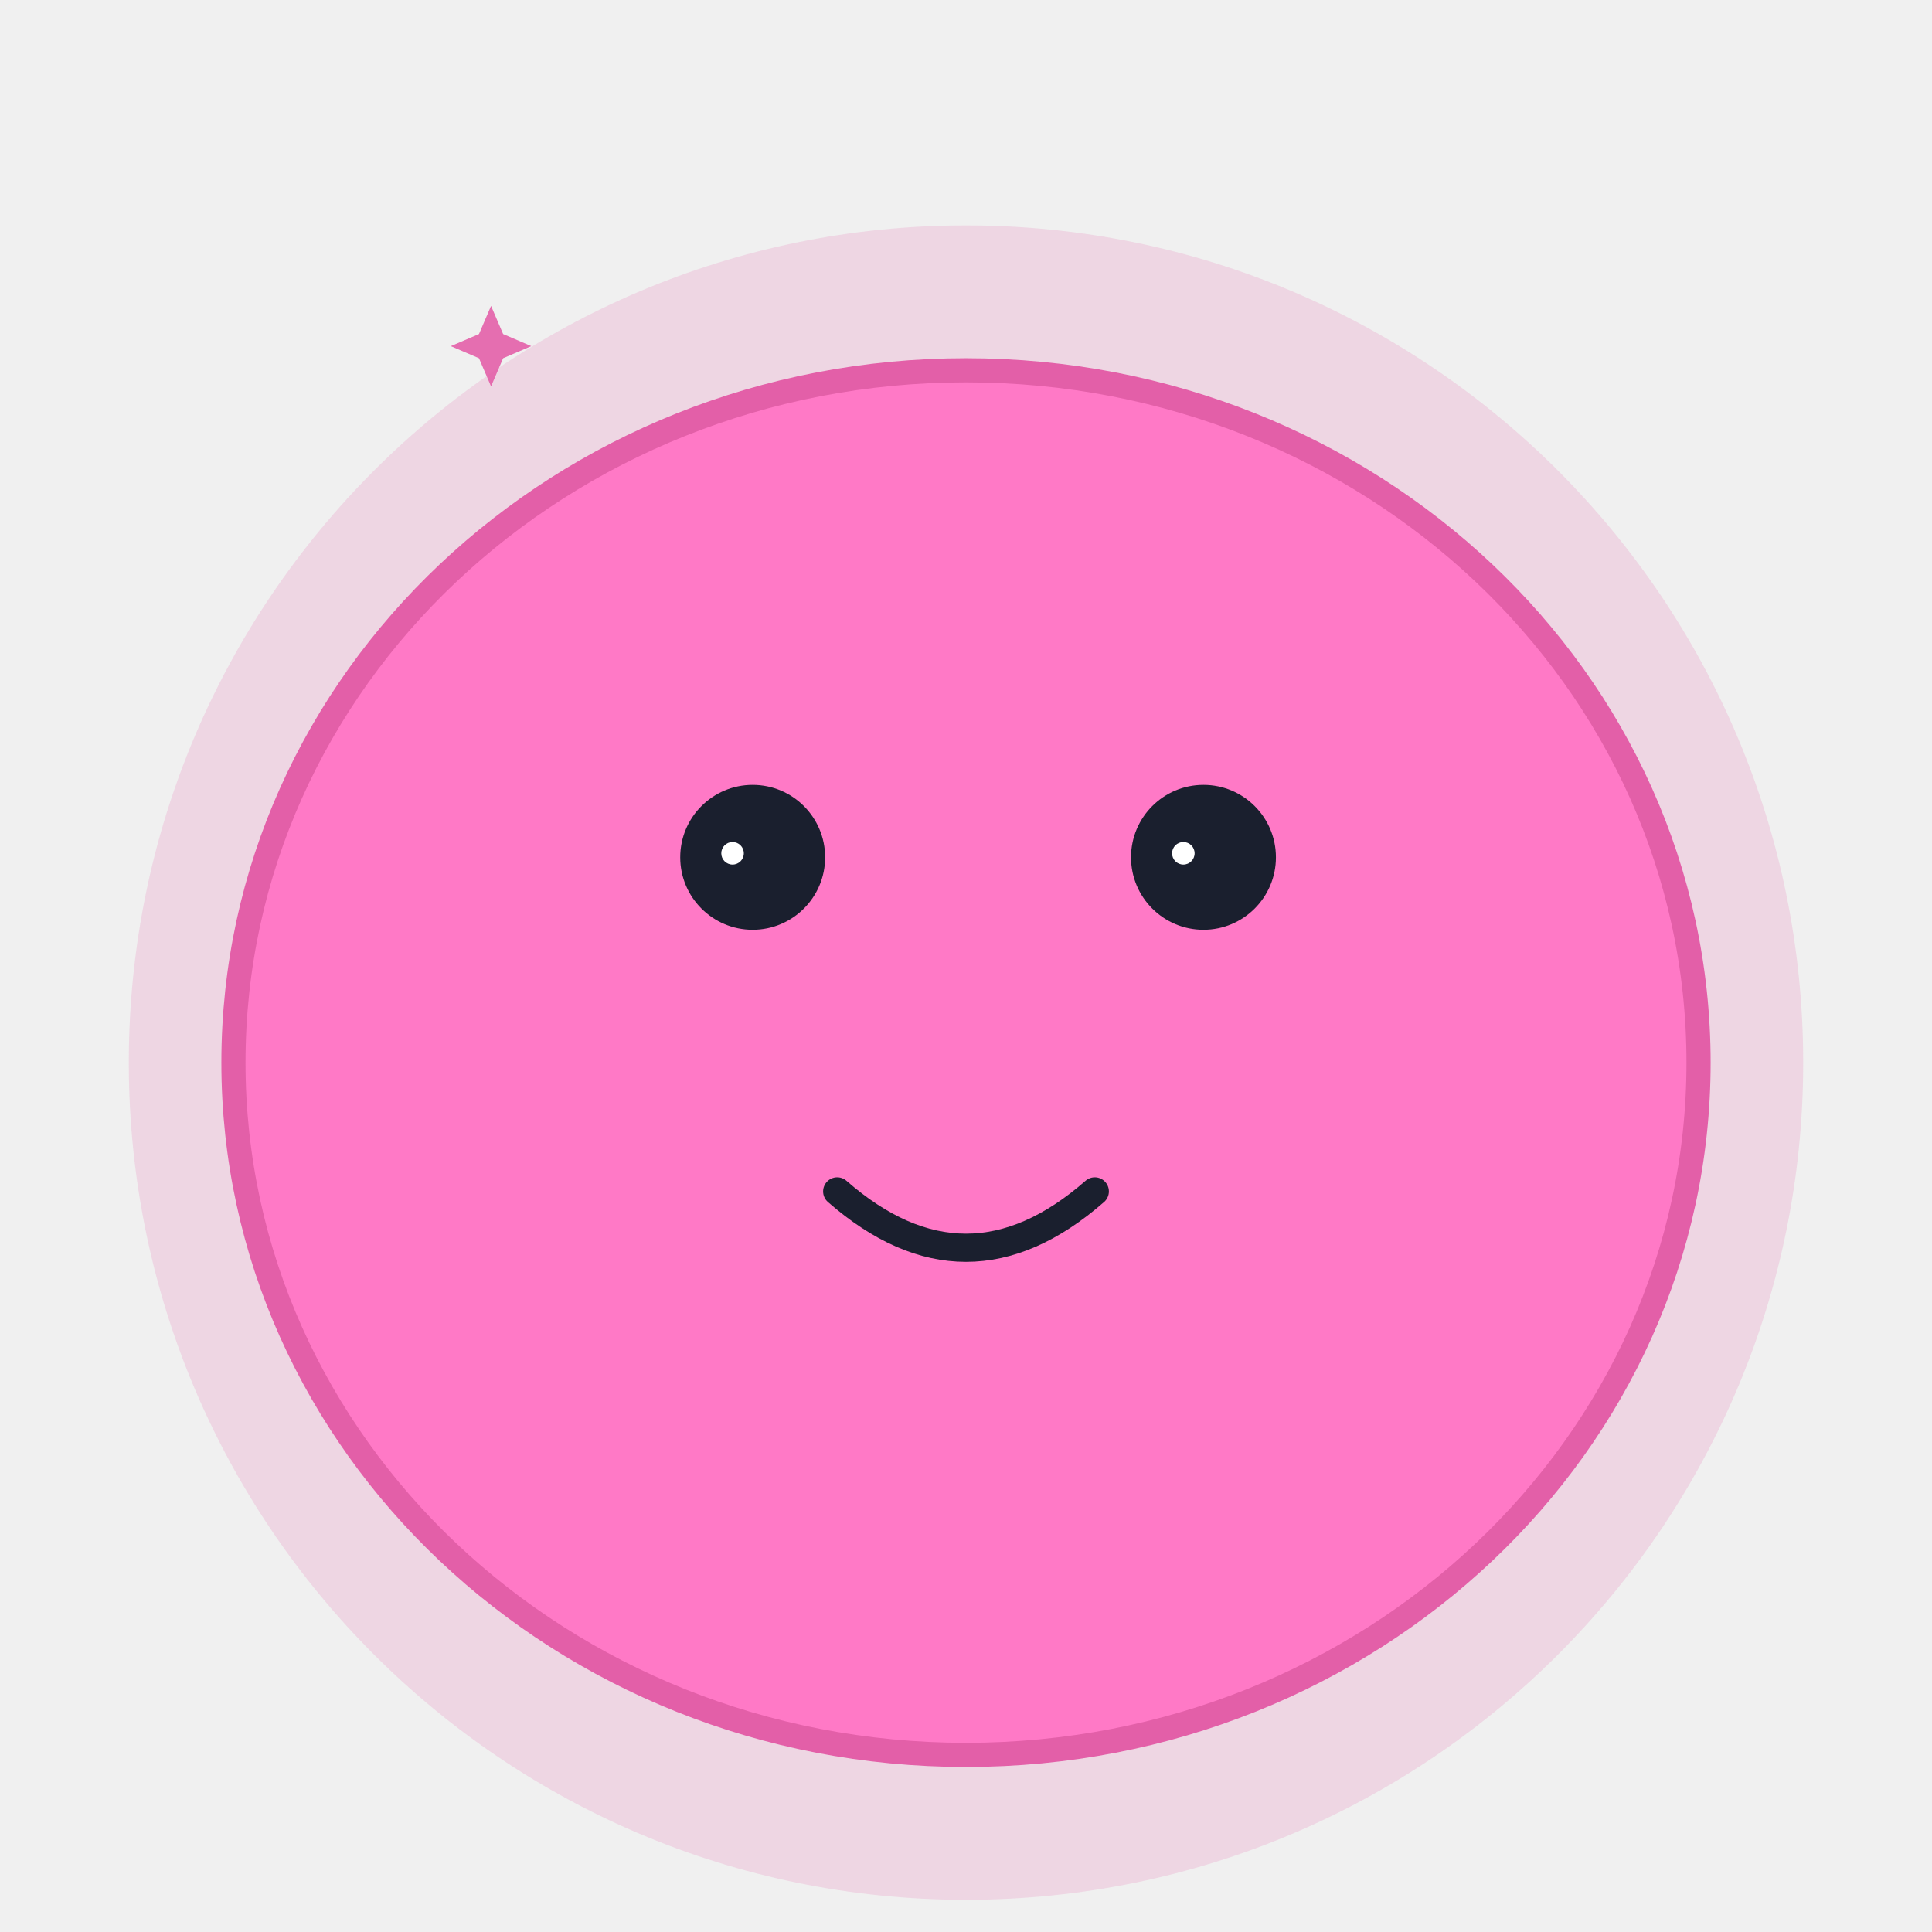
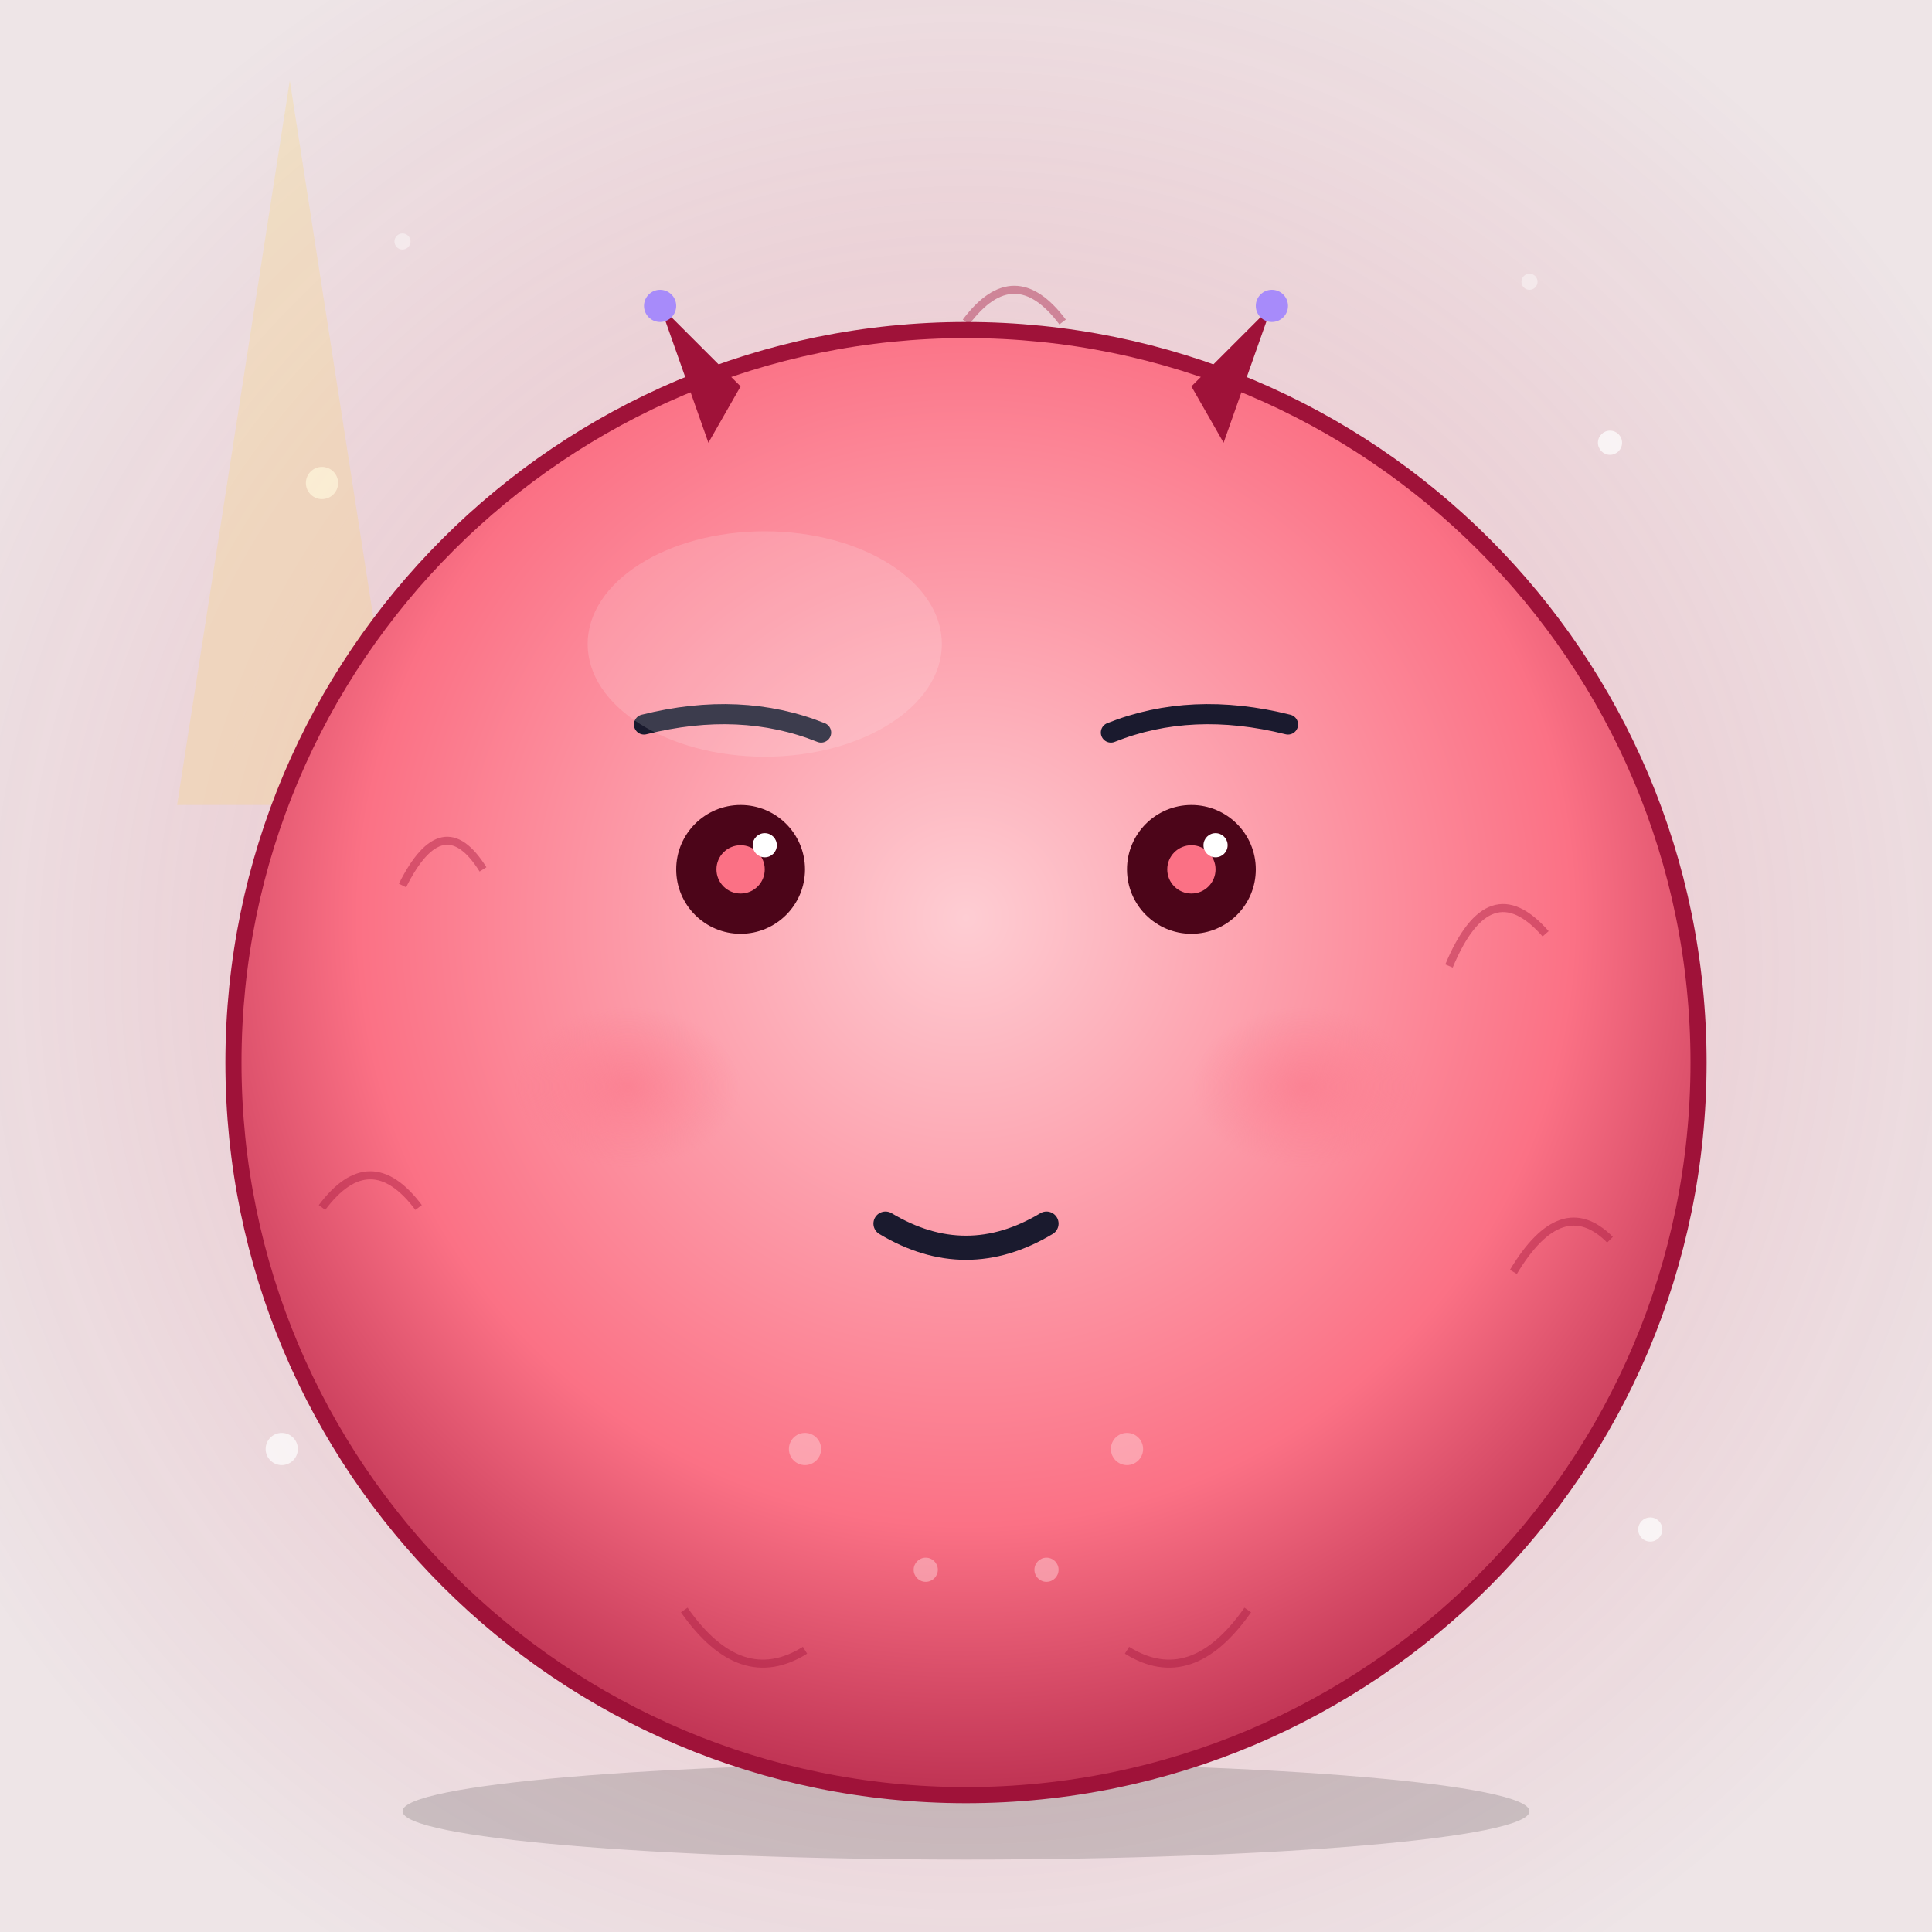
- <svg xmlns="http://www.w3.org/2000/svg" viewBox="0 0 240 240" width="240" height="240" role="img" aria-label="moki the Lumming (curious)">
-   <circle cx="120" cy="132" r="104" fill="#e35fa8" opacity="0.18" />
-   <ellipse cx="120" cy="132" rx="91" ry="86" fill="#ff79c6" stroke="#e35fa8" stroke-width="3" />
-   <g transform="translate(61,43)" fill="#e35fa8" opacity="0.9">
-     <path d="M0,-5 L1.5,-1.5 L5,0 L1.5,1.5 L0,5 L-1.5,1.5 L-5,0 L-1.5,-1.5 Z" />
+ <svg xmlns="http://www.w3.org/2000/svg" viewBox="0 0 240 240" width="240" height="240" role="img" aria-label="Moki the Lumming (curious)">
+   <defs>
+     <radialGradient id="bg-moki-curious" cx="50%" cy="50%" r="60%">
+       <stop offset="0%" stop-color="#fb7185" stop-opacity="0.33" />
+       <stop offset="100%" stop-color="#be123c" stop-opacity="0.05" />
+     </radialGradient>
+     <radialGradient id="fur-moki-curious" cx="50%" cy="40%" r="70%">
+       <stop offset="0%" stop-color="#fecdd3" />
+       <stop offset="60%" stop-color="#fb7185" />
+       <stop offset="100%" stop-color="#9f1239" />
+     </radialGradient>
+     <radialGradient id="cheek-moki-curious" cx="50%" cy="50%" r="50%">
+       <stop offset="0%" stop-color="#fb7185" stop-opacity="0.5" />
+       <stop offset="100%" stop-color="#fb7185" stop-opacity="0" />
+     </radialGradient>
+   </defs>
+   <rect width="240" height="240" fill="url(#bg-moki-curious)" />
+   <g opacity="0.7">
+     <circle cx="40" cy="60" r="2" fill="#fff" />
+     <circle cx="200" cy="55" r="1.5" fill="#fff" />
+     <circle cx="35" cy="180" r="2" fill="#fff" />
+     <circle cx="205" cy="190" r="1.5" fill="#fff" />
+     <circle cx="50" cy="30" r="1" fill="#fff" opacity="0.6" />
+     <circle cx="190" cy="35" r="1" fill="#fff" opacity="0.6" />
  </g>
-   <circle cx="93.5" cy="106.5" r="9" fill="#1a1f2e" />
-   <circle cx="149.5" cy="106.5" r="9" fill="#1a1f2e" />
-   <circle cx="91" cy="106" r="1.4" fill="#fff" />
-   <circle cx="147" cy="106" r="1.4" fill="#fff" />
-   <path d="M104,148 Q120,162 136,148" stroke="#1a1f2e" stroke-width="3.5" fill="none" stroke-linecap="round" />
+   <g fill="#ffd23f" opacity="0.6">
+     <path d="M22,100 L36,10 L50,100 Z" opacity="0.3" />
+   </g>
+   <ellipse cx="120" cy="225" rx="70" ry="6" fill="#000" opacity="0.15" />
+   <circle cx="120" cy="132" r="91" fill="url(#fur-moki-curious)" stroke="#9f1239" stroke-width="2" />
+   <g opacity="0.4" stroke="#9f1239" stroke-width="1" fill="none">
+     <path d="M50,110 Q55,100 60,108" />
+     <path d="M180,120 Q185,108 192,116" />
+     <path d="M40,150 Q46,142 52,150" />
+     <path d="M188,158 Q194,148 200,154" />
+     <path d="M120,40 Q126,32 132,40" />
+     <path d="M85,200 Q92,210 100,205" />
+     <path d="M155,200 Q148,210 140,205" />
+   </g>
+   <path d="M88,55 L82,38 L92,48 Z" fill="#9f1239" />
+   <path d="M152,55 L158,38 L148,48 Z" fill="#9f1239" />
+   <circle cx="82" cy="38" r="2" fill="#a78bfa" />
+   <circle cx="158" cy="38" r="2" fill="#a78bfa" />
+   <ellipse cx="78" cy="135" rx="14" ry="10" fill="url(#cheek-moki-curious)" />
+   <ellipse cx="162" cy="135" rx="14" ry="10" fill="url(#cheek-moki-curious)" />
+   <circle cx="92" cy="108" r="8" fill="#4c0519" />
+   <circle cx="148" cy="108" r="8" fill="#4c0519" />
+   <circle cx="92" cy="108" r="3" fill="#fb7185" />
+   <circle cx="148" cy="108" r="3" fill="#fb7185" />
+   <circle cx="95" cy="105" r="1.5" fill="#fff" />
+   <circle cx="151" cy="105" r="1.5" fill="#fff" />
+   <path d="M80,90 Q92,87 102,91" stroke="#1a1a2e" stroke-width="2.5" fill="none" stroke-linecap="round" />
+   <path d="M138,91 Q148,87 160,90" stroke="#1a1a2e" stroke-width="2.5" fill="none" stroke-linecap="round" />
+   <path d="M110,152 Q120,158 130,152" stroke="#1a1a2e" stroke-width="3" fill="none" stroke-linecap="round" />
+   <g opacity="0.5" fill="#fecdd3">
+     <circle cx="100" cy="180" r="2" />
+     <circle cx="140" cy="180" r="2" />
+     <circle cx="115" cy="195" r="1.5" />
+     <circle cx="130" cy="195" r="1.5" />
+   </g>
+   <ellipse cx="95" cy="80" rx="22" ry="14" fill="#fff" opacity="0.15" />
</svg>
